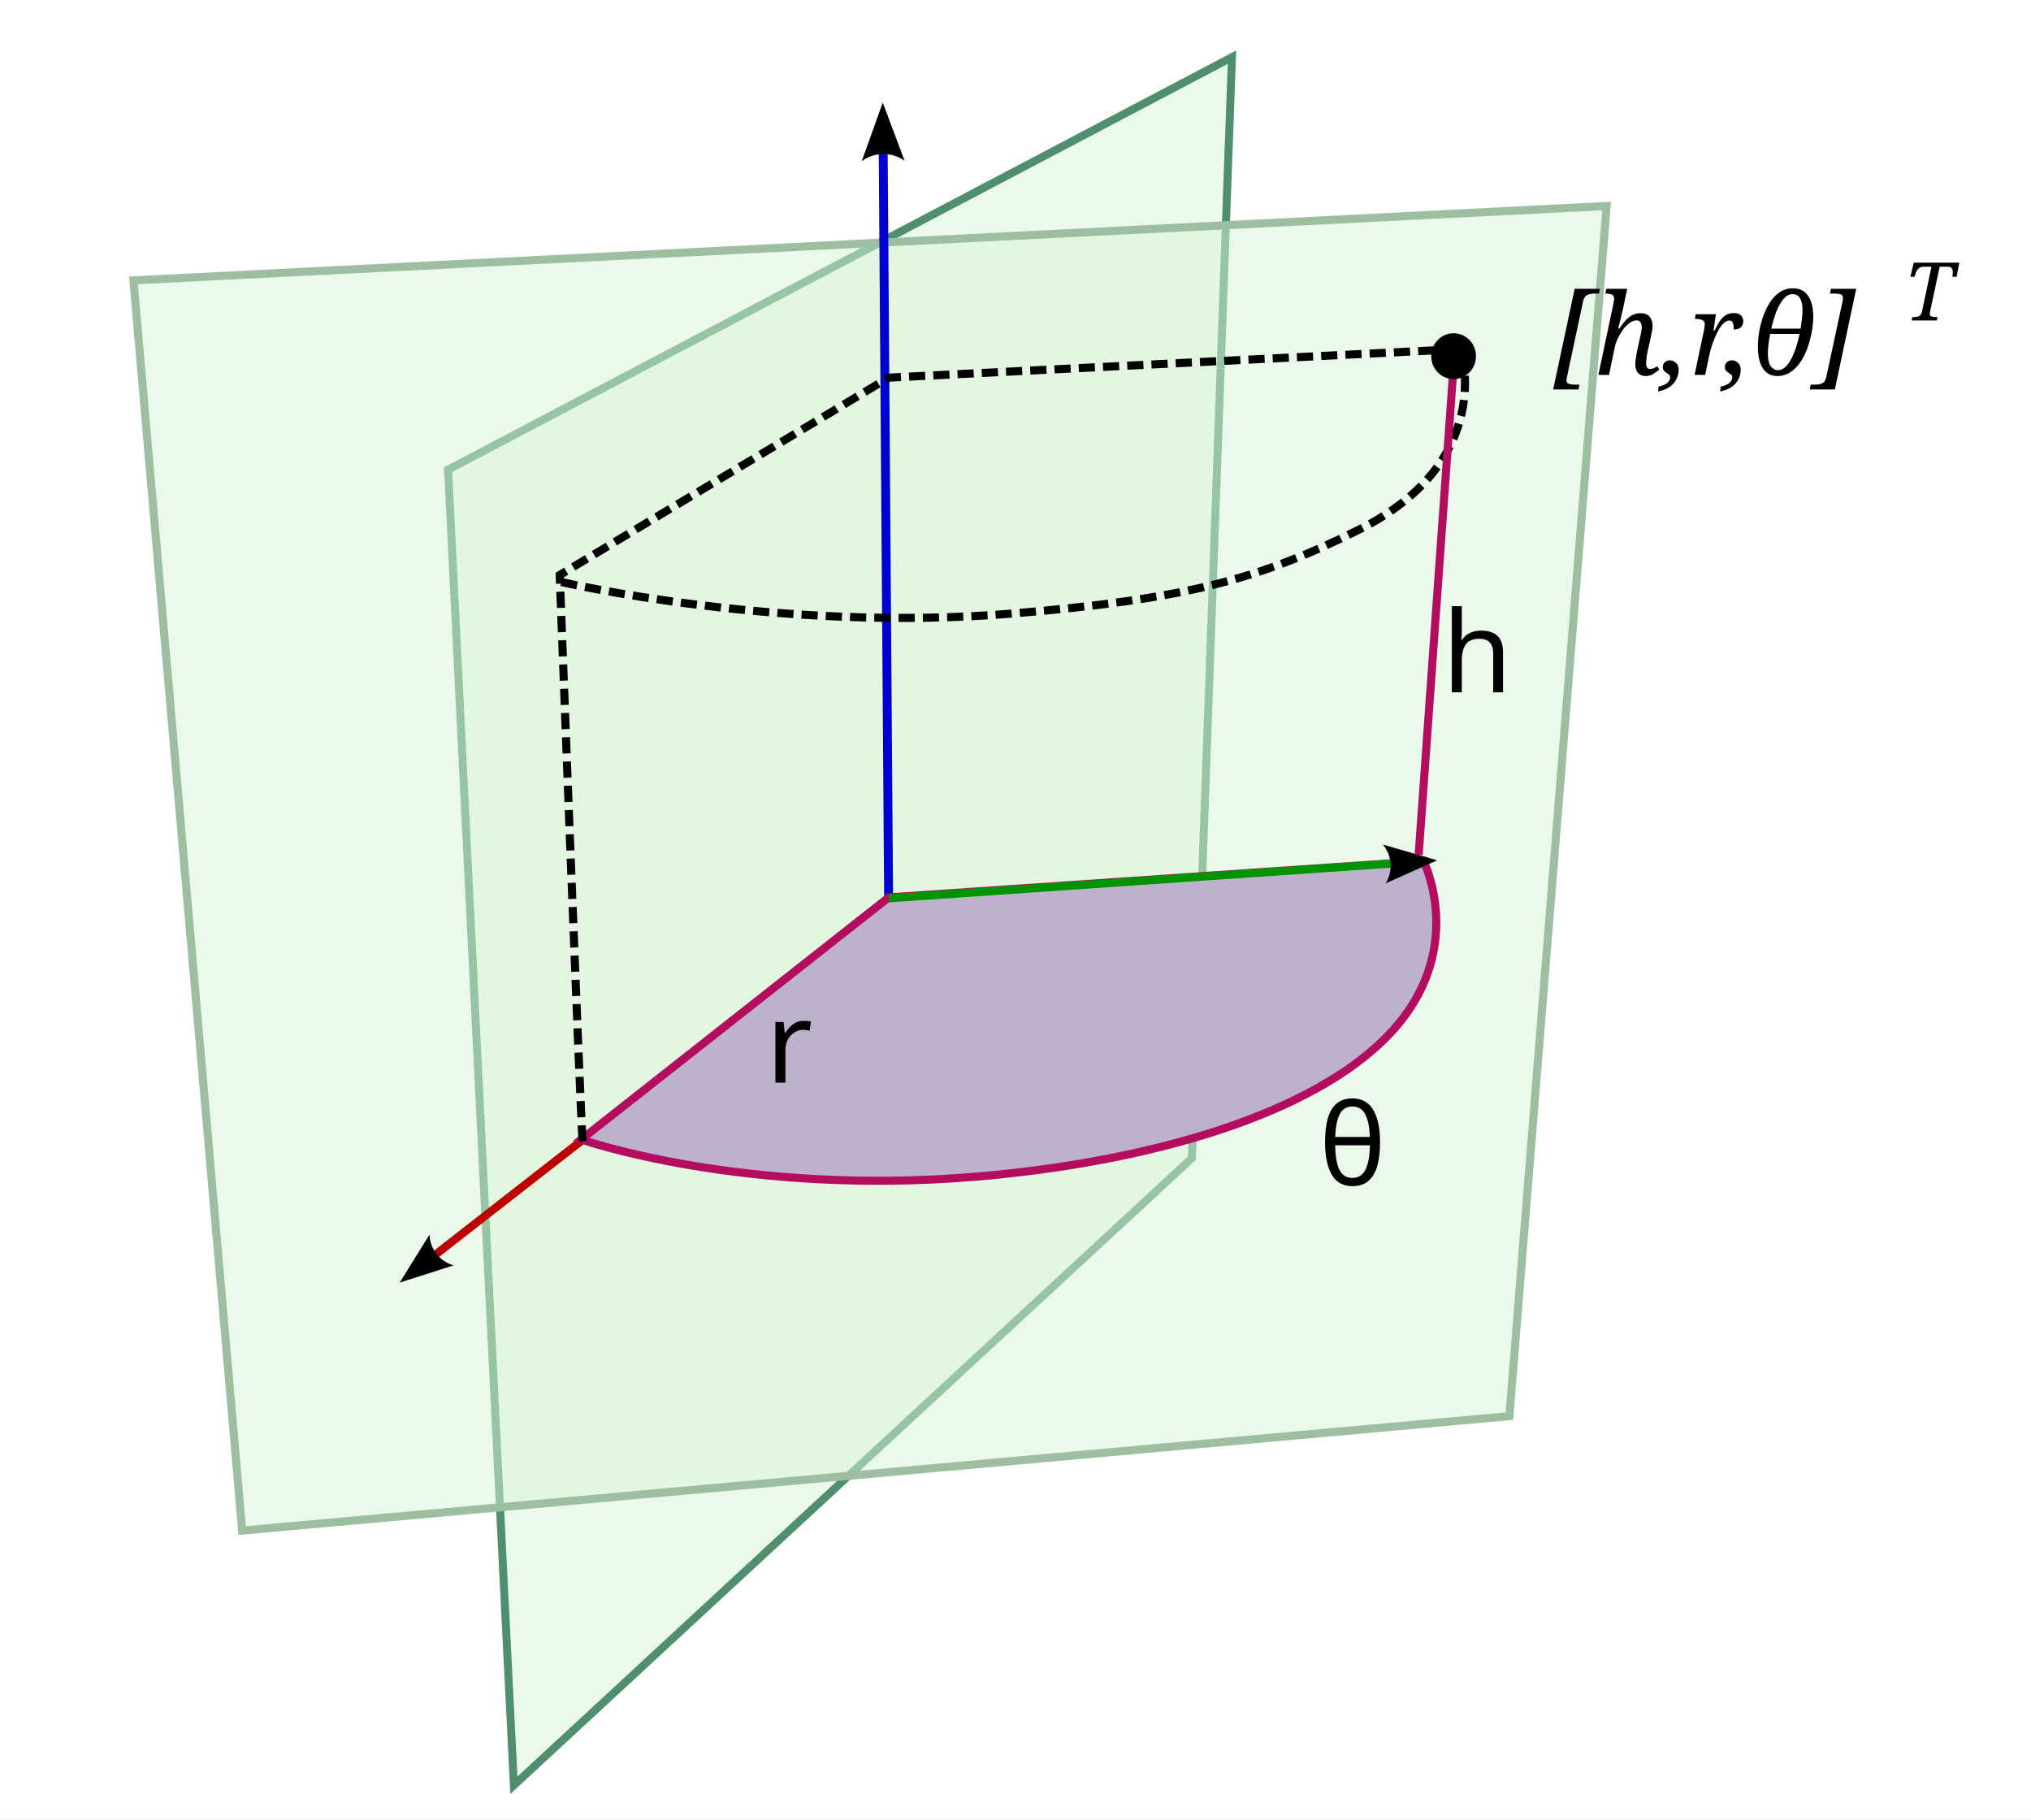
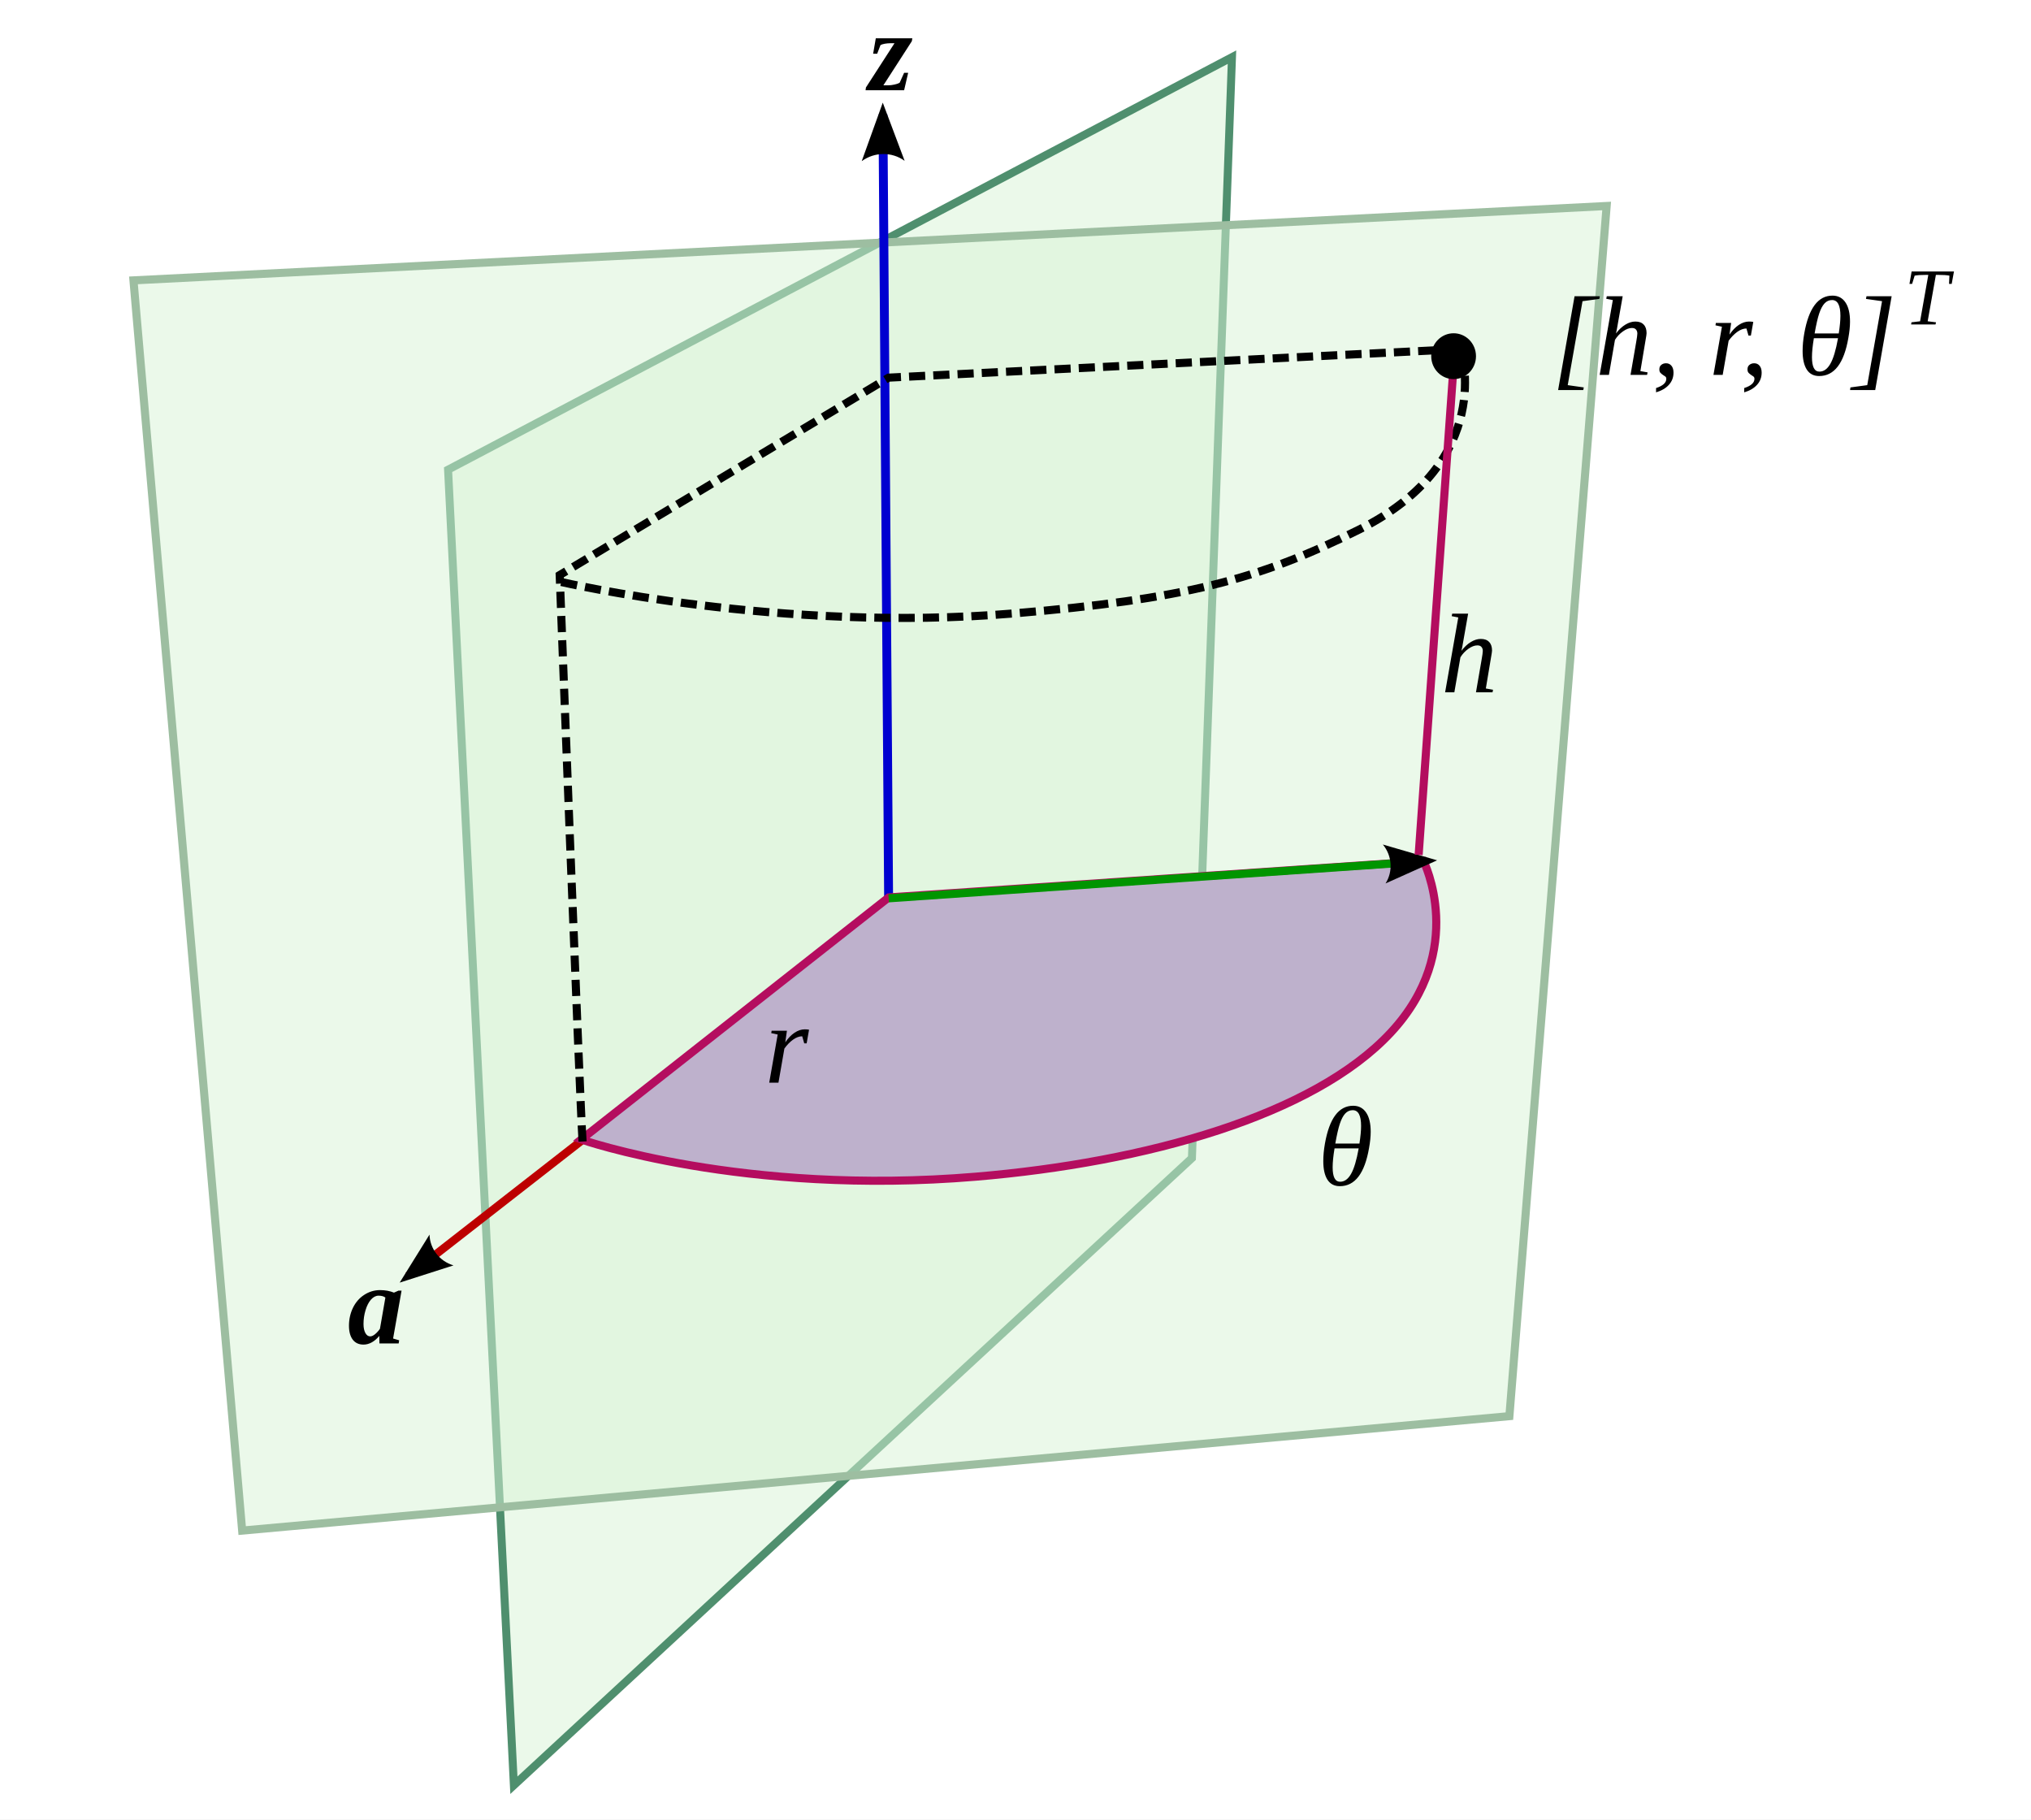
<svg xmlns="http://www.w3.org/2000/svg" width="251.023" height="224.86" id="svg2" version="1.1">
  <defs id="defs4">
    <marker orient="auto" refY="0" refX="0" id="Arrow2Mend" style="overflow:visible">
      <path id="path4119" style="fill-rule:evenodd;stroke-width:0.625;stroke-linejoin:round" d="M 8.719,4.034 -2.207,0.016 8.719,-4.002 c -1.745,2.372 -1.735,5.617 -6e-7,8.035 z" transform="scale(-0.6,-0.6)" />
    </marker>
    <marker orient="auto" refY="0" refX="0" id="Arrow2Lend" style="overflow:visible">
      <path id="path4113" style="fill-rule:evenodd;stroke-width:0.625;stroke-linejoin:round" d="M 8.719,4.034 -2.207,0.016 8.719,-4.002 c -1.745,2.372 -1.735,5.617 -6e-7,8.035 z" transform="matrix(-1.1,0,0,-1.1,-1.1,0)" />
    </marker>
  </defs>
  <g id="layer1" transform="translate(-193.1615,-131.7091)">
    <rect style="fill:#ffffff;fill-opacity:1;stroke:none" id="rect5345" width="251.023" height="224.86" x="193.161" y="131.709" />
    <path style="fill:#d9f3d8;fill-opacity:0.525;stroke:#4f8f6e;stroke-width:0.987px;stroke-linecap:butt;stroke-linejoin:miter;stroke-opacity:1" d="m 248.542,189.752 96.887,-50.979 -4.95,136.058 -83.803,77.501 z" id="path3088" />
    <path style="fill:#d9f3d8;fill-opacity:0.525;stroke:#9dbea1;stroke-width:1px;stroke-linecap:butt;stroke-linejoin:miter;stroke-opacity:1" d="m 209.657,166.357 182.08,-9.192 -12.021,149.553 -156.624,14.142 z" id="path3090" />
    <path style="fill:none;stroke:#bd0000;stroke-width:1px;stroke-linecap:butt;stroke-linejoin:miter;stroke-opacity:1;marker-end:url(#Arrow2Mend)" d="m 302.995,243.078 -59.397,46.316" id="path3092" />
    <path style="fill:none;stroke:#0000d0;stroke-width:1.1;stroke-linecap:butt;stroke-linejoin:miter;stroke-miterlimit:4;stroke-opacity:1;stroke-dasharray:none;marker-start:none;marker-end:url(#Arrow2Mend)" d="m 302.995,243.432 -0.707,-97.581" id="path3094" />
    <path style="fill:#beb1cc;fill-opacity:1;stroke:#b40d5f;stroke-width:1px;stroke-linecap:butt;stroke-linejoin:miter;stroke-opacity:1" d="m 264.997,272.527 c 0,0 19.991,7.014 48.79,4.596 21.013,-1.764 41.719,-7.55 51.265,-17.803 9.546,-10.253 4.057,-21.192 4.057,-21.192 L 303,242.612 z" id="path3098" />
    <path style="fill:none;stroke:#009500;stroke-width:1px;stroke-linecap:butt;stroke-linejoin:miter;stroke-opacity:1;marker-end:url(#Arrow2Mend)" d="m 302.995,242.725 66.468,-4.596" id="path3096" />
    <path style="fill:none;stroke:#000000;stroke-width:1;stroke-linecap:butt;stroke-linejoin:miter;stroke-miterlimit:4;stroke-opacity:1;stroke-dasharray:2, 1;stroke-dashoffset:0" d="m 262.528,203.632 c 0,0 27.062,6.307 55.861,3.889 21.013,-1.764 30.25,-4.113 42.78,-10.378 16.971,-8.485 12.542,-22.252 12.542,-22.252" id="path3098-6" />
    <path style="fill:none;stroke:#000000;stroke-width:1;stroke-linecap:butt;stroke-linejoin:miter;stroke-miterlimit:4;stroke-opacity:1;stroke-dasharray:2, 1;stroke-dashoffset:0" d="m 265.165,272.777 c -0.354,-5.303 -2.828,-70.004 -2.828,-70.004 l 40.659,-24.395 70.711,-3.536" id="path3136" />
    <path style="fill:#eaf4e2;fill-opacity:1;stroke:#b30d5f;stroke-width:1px;stroke-linecap:butt;stroke-linejoin:miter;stroke-opacity:1" d="m 368.5,237.362 4.5,-63" id="path5270" />
    <path style="fill:#000000;fill-opacity:1;stroke:#000000;stroke-width:1;stroke-miterlimit:4;stroke-opacity:1;stroke-dasharray:none;stroke-dashoffset:0" id="path5272" d="m 375.827,175.727 c 0,1.269 -1.187,2.298 -2.652,2.298 -1.464,0 -2.652,-1.029 -2.652,-2.298 0,-1.269 1.187,-2.298 2.652,-2.298 1.464,0 2.652,1.029 2.652,2.298 z" transform="matrix(0.8774939,0,0,1.012493,45.36272,-2.195354)" />
-     <text xml:space="preserve" style="font-size:14px;font-style:normal;font-weight:normal;line-height:125%;letter-spacing:0px;word-spacing:0px;fill:#000000;fill-opacity:1;stroke:none;font-family:Sans" x="352.528" y="278.155" id="text5274">
+     <text xml:space="preserve" style="font-size:14px;font-style:italic;font-weight:normal;line-height:125%;letter-spacing:0px;word-spacing:0px;fill:#000000;fill-opacity:1;stroke:none;font-family:Liberation Serif;-inkscape-font-specification:Liberation Serif Italic;font-stretch:normal;font-variant:normal" x="352.528" y="278.155" id="text5274">
      <tspan id="tspan5276" x="352.528" y="278.155"> θ</tspan>
    </text>
-     <text xml:space="preserve" style="font-size:14px;font-style:normal;font-weight:normal;line-height:125%;letter-spacing:0px;word-spacing:0px;fill:#000000;fill-opacity:1;stroke:none;font-family:Sans" x="284.173" y="265.508" id="text5274-8">
+     <text xml:space="preserve" style="font-size:14px;font-style:italic;font-weight:normal;line-height:125%;letter-spacing:0px;word-spacing:0px;fill:#000000;fill-opacity:1;stroke:none;font-family:Liberation Serif;-inkscape-font-specification:Liberation Serif Italic;font-stretch:normal;font-variant:normal" x="284.173" y="265.508" id="text5274-8">
      <tspan id="tspan5276-8" x="284.173" y="265.508"> r</tspan>
    </text>
-     <text xml:space="preserve" style="font-size:14px;font-style:normal;font-weight:normal;line-height:125%;letter-spacing:0px;word-spacing:0px;fill:#000000;fill-opacity:1;stroke:none;font-family:Sans" x="367.774" y="217.262" id="text5274-8-7">
+     <text xml:space="preserve" style="font-size:14px;font-style:italic;font-weight:normal;line-height:125%;letter-spacing:0px;word-spacing:0px;fill:#000000;fill-opacity:1;stroke:none;font-family:Liberation Serif;-inkscape-font-specification:Liberation Serif Italic;font-stretch:normal;font-variant:normal" x="367.774" y="217.262" id="text5274-8-7">
      <tspan id="tspan5276-8-9" x="367.774" y="217.262"> h</tspan>
    </text>
-     <text xml:space="preserve" style="font-size:14px;font-style:italic;font-variant:normal;font-weight:normal;font-stretch:normal;line-height:125%;letter-spacing:0px;word-spacing:0px;fill:#000000;fill-opacity:1;stroke:none;font-family:Serif;-inkscape-font-specification:Serif Italic" x="381.424" y="178.04" id="text5274-8-7-0">
-       <tspan id="tspan5276-8-9-2" x="381.424" y="178.04"> [h,r,θ]</tspan>
+     <text xml:space="preserve" style="font-size:14px;font-style:italic;font-variant:normal;font-weight:normal;font-stretch:normal;line-height:125%;letter-spacing:0px;word-spacing:0px;fill:#000000;fill-opacity:1;stroke:none;font-family:Liberation Serif;-inkscape-font-specification:Liberation Serif Italic" x="381.424" y="178.04" id="text5274-8-7-0">
+       <tspan id="tspan5276-8-9-2" x="381.424" y="178.04"> [h, r, θ]</tspan>
    </text>
-     <text xml:space="preserve" style="font-size:10px;font-style:italic;font-variant:normal;font-weight:normal;font-stretch:normal;line-height:125%;letter-spacing:0px;word-spacing:0px;fill:#000000;fill-opacity:1;stroke:none;font-family:Serif;-inkscape-font-specification:Serif Italic" x="428.507" y="171.307" id="text5341">
-       <tspan id="tspan5343" x="428.507" y="171.307">T</tspan>
+     <text xml:space="preserve" style="font-size:10px;font-style:italic;font-variant:normal;font-weight:normal;font-stretch:normal;line-height:125%;letter-spacing:0px;word-spacing:0px;fill:#000000;fill-opacity:1;stroke:none;font-family:Liberation Serif;-inkscape-font-specification:Liberation Serif Italic" x="428.507" y="171.807" id="text5341">
+       <tspan id="tspan5343" x="428.507" y="171.807">T</tspan>
+     </text>
+     <text xml:space="preserve" style="font-size:14px;font-style:italic;font-variant:normal;font-weight:bold;font-stretch:normal;line-height:125%;letter-spacing:0px;word-spacing:0px;fill:#000000;fill-opacity:1;stroke:none;font-family:Liberation Serif;-inkscape-font-specification:Liberation Serif Bold Italic" x="297.033" y="142.864" id="text5274-4">
+       <tspan id="tspan5276-0" x="297.033" y="142.864" style="font-style:italic;font-variant:normal;font-weight:bold;font-stretch:normal;font-family:Liberation Serif;-inkscape-font-specification:Liberation Serif Bold Italic"> z</tspan>
+     </text>
+     <text xml:space="preserve" style="font-size:14px;font-style:italic;font-variant:normal;font-weight:bold;font-stretch:normal;line-height:125%;letter-spacing:0px;word-spacing:0px;fill:#000000;fill-opacity:1;stroke:none;font-family:Liberation Serif;-inkscape-font-specification:Liberation Serif Bold Italic" x="232.621" y="297.733" id="text5274-4-8">
+       <tspan id="tspan5276-0-2" x="232.621" y="297.733" style="font-style:italic;font-variant:normal;font-weight:bold;font-stretch:normal;font-family:Liberation Serif;-inkscape-font-specification:Liberation Serif Bold Italic"> a</tspan>
    </text>
  </g>
</svg>
